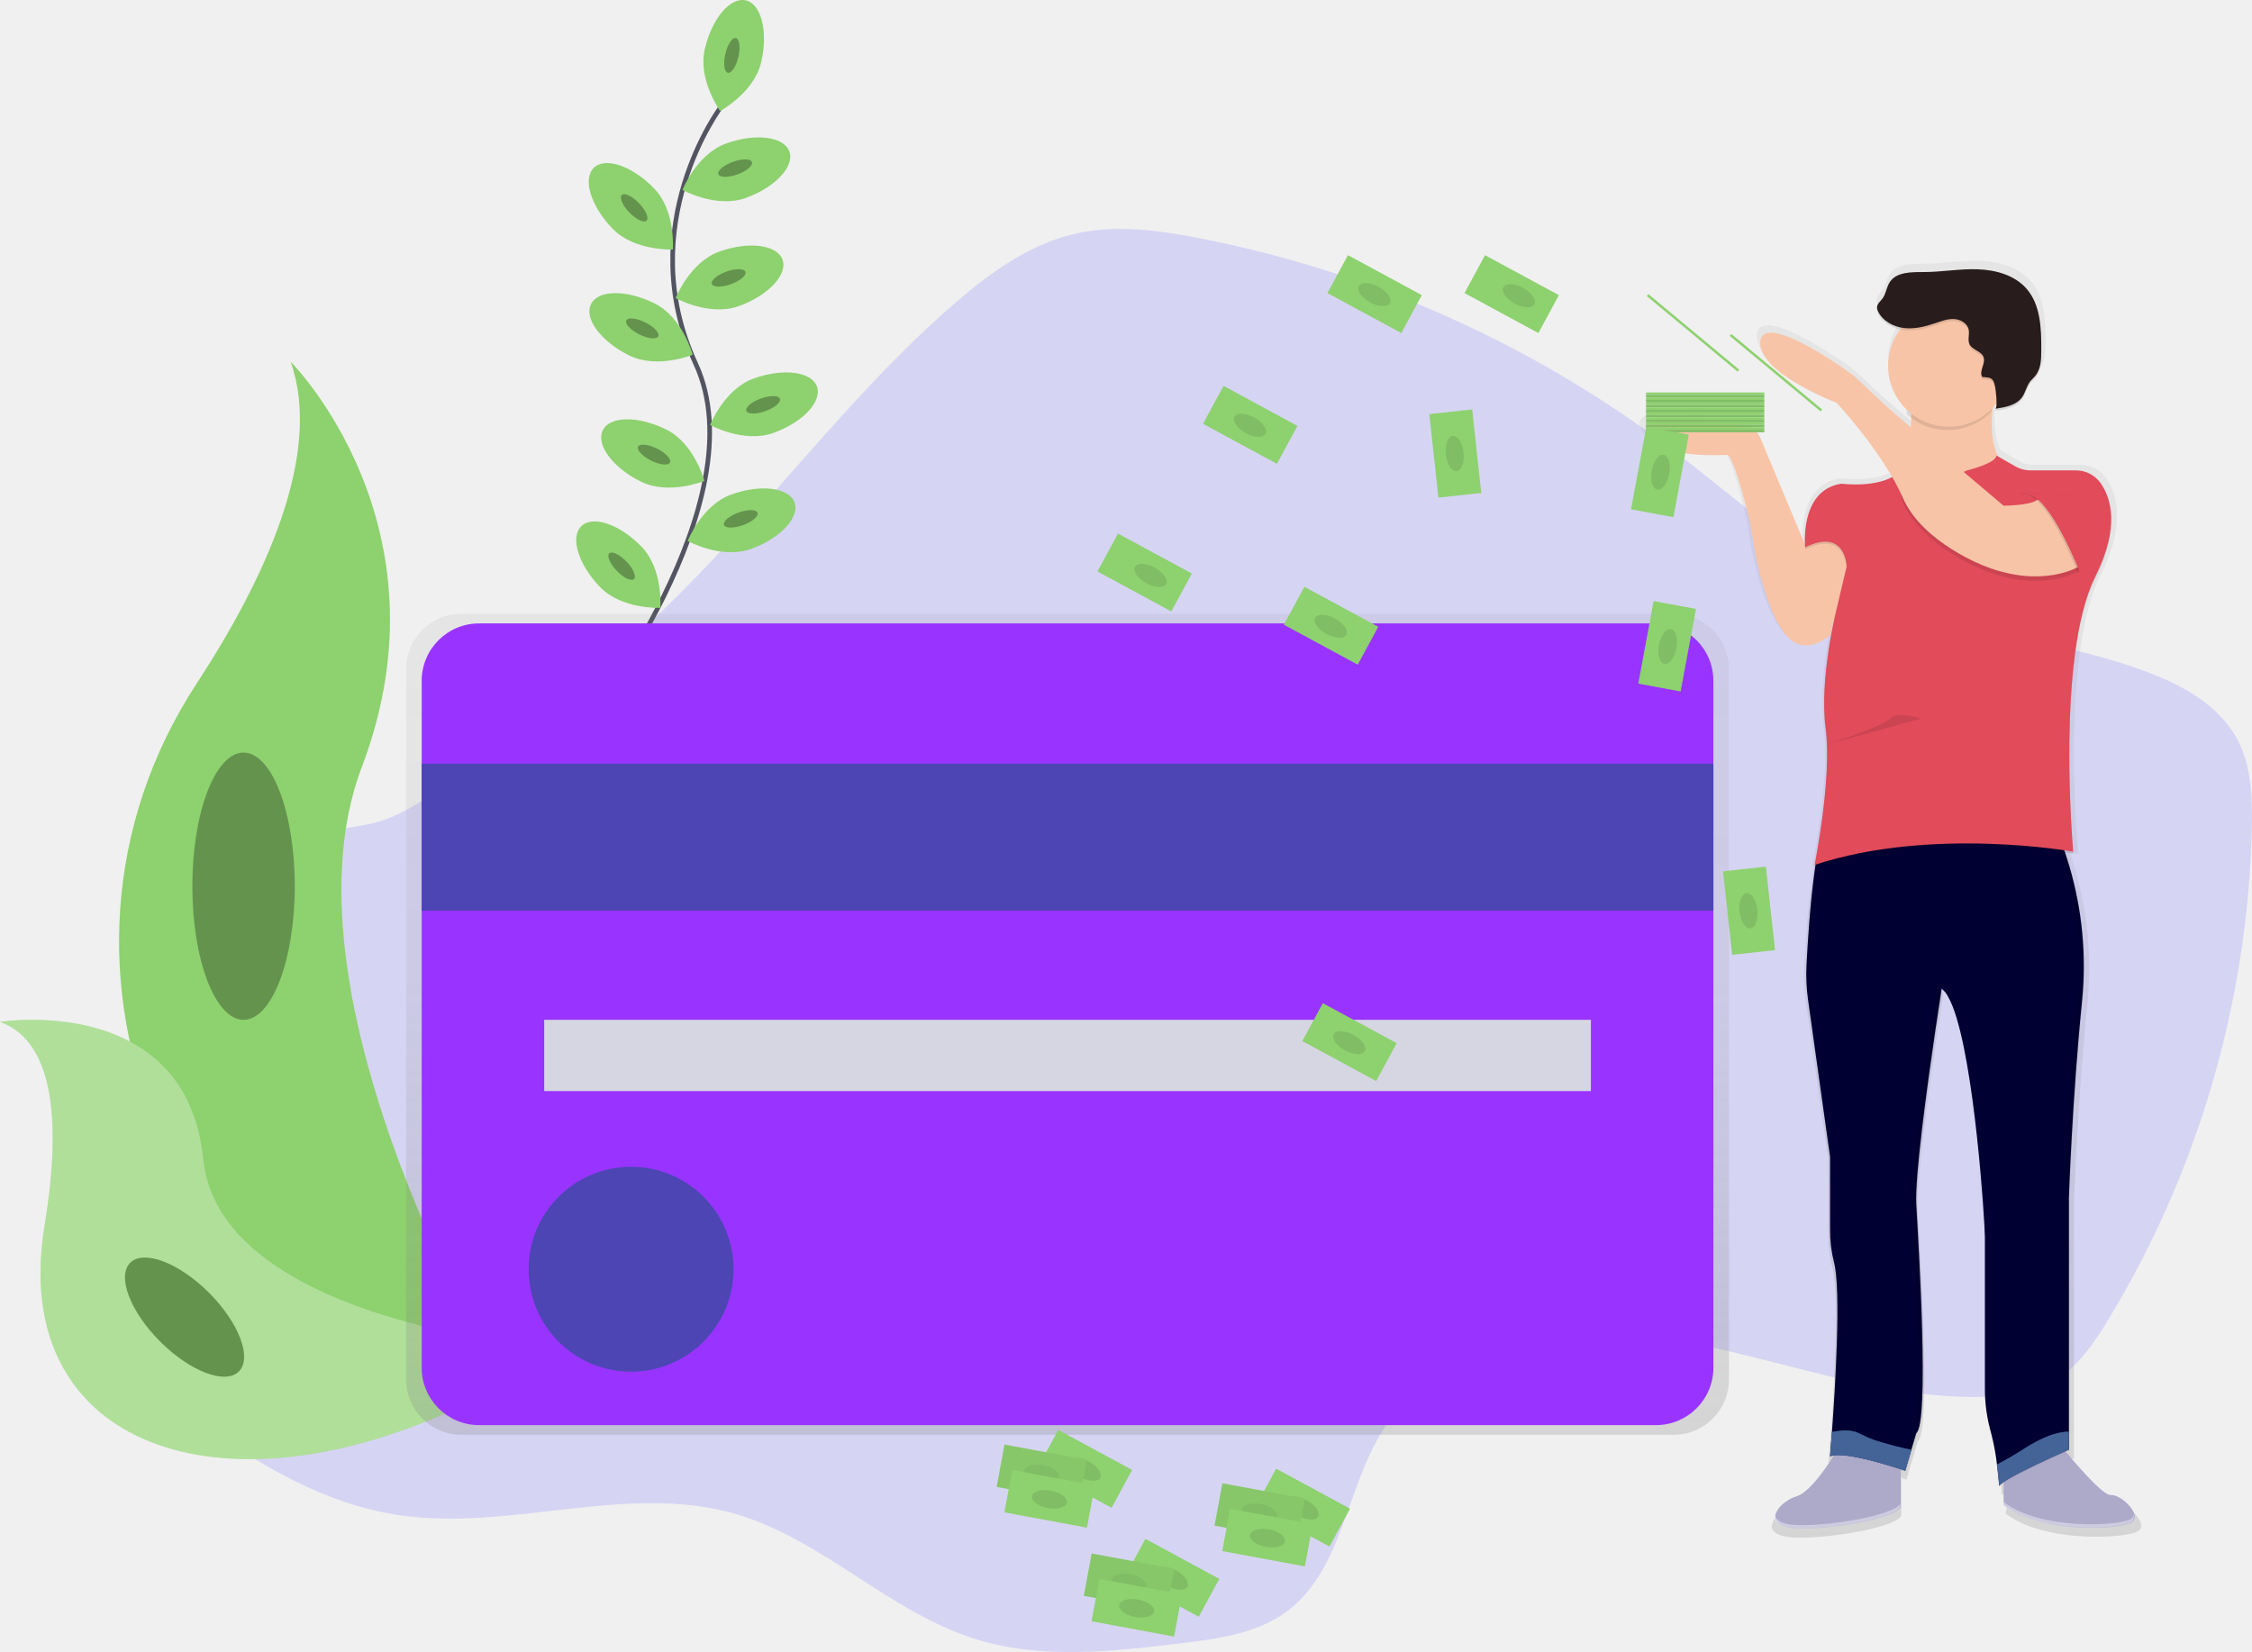
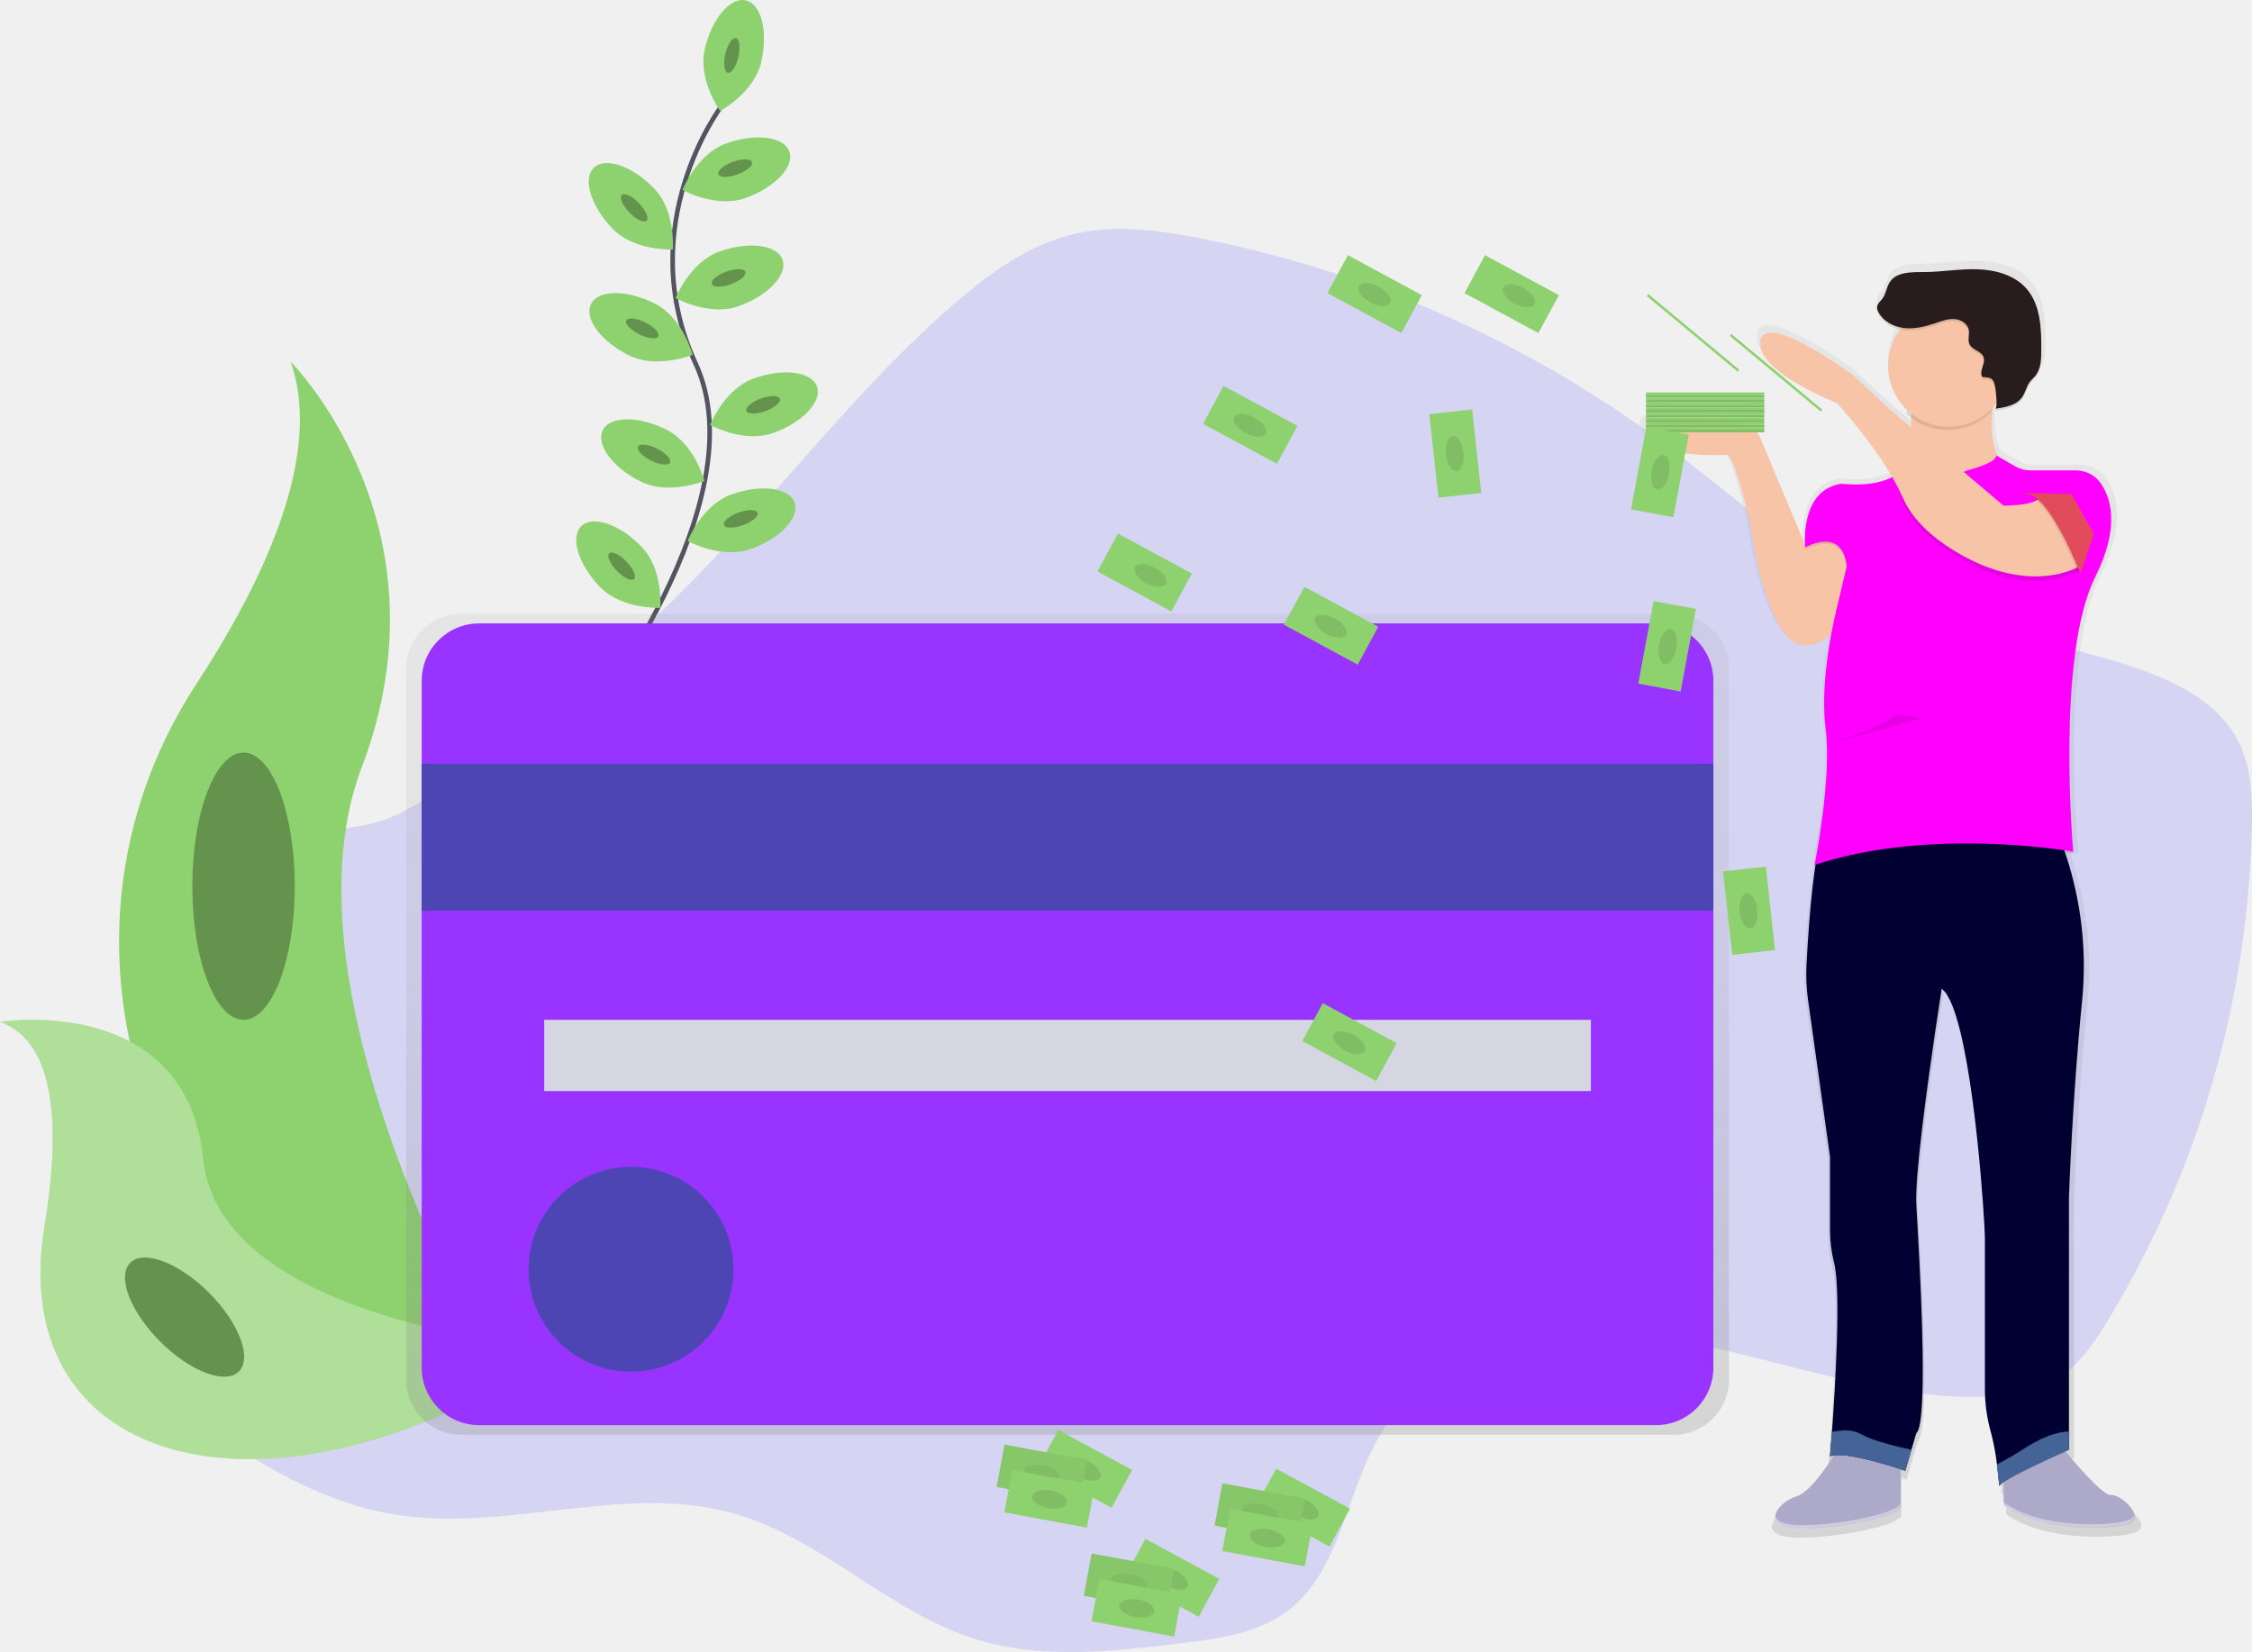
<svg xmlns="http://www.w3.org/2000/svg" xmlns:xlink="http://www.w3.org/1999/xlink" id="158d9566-b2be-4f0f-bcdd-c9ed3d10c246" data-name="Layer 1" width="974" height="714.52" viewBox="0 0 974 714.52">
  <defs>
    <linearGradient id="0716a939-3e70-42e2-b2a4-62d4623bb7b7" x1="574.72" y1="713.31" x2="574.72" y2="358.2" gradientUnits="userSpaceOnUse">
      <stop offset="0" stop-color="gray" stop-opacity="0.25" />
      <stop offset="0.54" stop-color="gray" stop-opacity="0.12" />
      <stop offset="1" stop-color="gray" stop-opacity="0.1" />
    </linearGradient>
    <linearGradient id="246fdb29-47ea-4475-84d7-0cdffd1436cc" x1="2975.38" y1="757.78" x2="2975.38" y2="205.6" gradientTransform="matrix(-1, 0, 0, 1, 3906, 0)" xlink:href="#0716a939-3e70-42e2-b2a4-62d4623bb7b7" />
  </defs>
  <path d="M241.9,454.74c-12.81,3.87-24.8,13.24-28,26.24-3.66,14.94,4.78,30,6,45.34,3.94,50.26-67.56,85.72-57.36,135.09,4.05,19.63,20.42,34.07,36.55,46,25.84,19.05,54.51,35.88,86.26,40.63,48.19,7.22,98.54-14,145.38-.59,37.78,10.82,66.69,42.53,104.21,54.23,28.56,8.91,59.33,5.4,89,1.79,16-1.94,32.76-4.18,45.67-13.78,24-17.87,25.51-53.16,41.58-78.45,24.82-39,79.24-46.66,124.87-39.08S926,698.4,972.23,696.88c9.88-.33,20-1.67,28.62-6.52,10.48-5.89,17.56-16.27,23.82-26.54a429.45,429.45,0,0,0,62.27-213.39c.27-12.95-.19-26.46-6.28-37.89-7.7-14.46-23.09-23.11-38.41-28.93-36.79-14-77.43-16.29-113.48-32.08C894,336.3,865.84,309.59,835.56,286.7a496.49,496.49,0,0,0-204.49-91.07c-17.39-3.36-35.44-5.76-52.72-1.88-19.91,4.47-37.07,16.88-52.5,30.24-41.05,35.54-73.95,79.39-111.78,118.34a636.39,636.39,0,0,1-84.92,73.23c-14,10.09-28.88,22.07-44.48,29.53C270.39,451.91,257,450.19,241.9,454.74Z" transform="translate(-113 -92.74)" fill="#6c63ff" opacity="0.2" />
  <path d="M424.88,138.88s-38.65,51.33-11,111.16S365.69,406,365.69,406" transform="translate(-113 -92.74)" fill="none" stroke="#535461" stroke-miterlimit="10" stroke-width="2" />
  <path d="M442.21,119.67c-3.07,13.21-17.76,21.08-17.76,21.08s-9.7-13.55-6.63-26.76,11-22.65,17.76-21.08S445.28,106.46,442.21,119.67Z" transform="translate(-113 -92.74)" fill="#8ed16f" />
  <ellipse cx="429.54" cy="116.72" rx="7.71" ry="2.89" transform="translate(105.49 415.88) rotate(-76.9)" fill="#8ed16f" />
  <ellipse cx="429.54" cy="116.72" rx="7.71" ry="2.89" transform="translate(105.49 415.88) rotate(-76.9)" opacity="0.3" />
  <path d="M435.53,178.36c-12.76,4.6-27.35-3.46-27.35-3.46s6.1-15.51,18.87-20.1,25-3,27.35,3.46S448.29,173.76,435.53,178.36Z" transform="translate(-113 -92.74)" fill="#8ed16f" />
  <ellipse cx="431.13" cy="166.12" rx="7.71" ry="2.89" transform="matrix(0.94, -0.34, 0.34, 0.94, -143.78, 63.15)" fill="#8ed16f" />
  <ellipse cx="431.13" cy="166.12" rx="7.71" ry="2.89" transform="matrix(0.94, -0.34, 0.34, 0.94, -143.78, 63.15)" opacity="0.3" />
  <path d="M432.56,225.13c-12.76,4.6-27.35-3.46-27.35-3.46s6.1-15.51,18.87-20.1,25-3,27.35,3.46S445.32,220.54,432.56,225.13Z" transform="translate(-113 -92.74)" fill="#8ed16f" />
  <ellipse cx="428.15" cy="212.9" rx="7.71" ry="2.89" transform="translate(-159.81 64.91) rotate(-19.8)" fill="#8ed16f" />
  <ellipse cx="428.15" cy="212.9" rx="7.71" ry="2.89" transform="translate(-159.81 64.91) rotate(-19.8)" opacity="0.3" />
  <path d="M447.47,280c-12.76,4.6-27.35-3.46-27.35-3.46s6.1-15.51,18.87-20.1,25-3,27.35,3.46S460.23,275.43,447.47,280Z" transform="translate(-113 -92.74)" fill="#8ed16f" />
  <ellipse cx="443.06" cy="267.79" rx="7.71" ry="2.89" transform="translate(-177.52 73.21) rotate(-19.8)" fill="#8ed16f" />
  <ellipse cx="443.06" cy="267.79" rx="7.71" ry="2.89" transform="translate(-177.52 73.21) rotate(-19.8)" opacity="0.3" />
  <path d="M437.77,330.18c-12.76,4.6-27.35-3.46-27.35-3.46s6.1-15.51,18.87-20.1,25-3,27.35,3.46S450.54,325.59,437.77,330.18Z" transform="translate(-113 -92.74)" fill="#8ed16f" />
  <ellipse cx="433.37" cy="317.95" rx="7.71" ry="2.89" transform="matrix(0.94, -0.34, 0.34, 0.94, -195.09, 72.89)" fill="#8ed16f" />
  <ellipse cx="433.37" cy="317.95" rx="7.71" ry="2.89" transform="matrix(0.94, -0.34, 0.34, 0.94, -195.09, 72.89)" opacity="0.3" />
  <path d="M377.92,191.65c9.42,9.76,26.07,9,26.07,9s1.37-16.61-8.05-26.37-21.09-13.78-26.07-9S368.5,181.89,377.92,191.65Z" transform="translate(-113 -92.74)" fill="#8ed16f" />
  <ellipse cx="387.28" cy="182.62" rx="2.89" ry="7.71" transform="translate(-131.18 227.49) rotate(-43.99)" fill="#8ed16f" />
  <ellipse cx="387.28" cy="182.62" rx="2.89" ry="7.71" transform="translate(-131.18 227.49) rotate(-43.99)" opacity="0.3" />
  <path d="M372.51,346.64c9.42,9.76,26.07,9,26.07,9s1.37-16.61-8.05-26.37-21.09-13.78-26.07-9S363.09,336.88,372.51,346.64Z" transform="translate(-113 -92.74)" fill="#8ed16f" />
  <ellipse cx="381.86" cy="337.61" rx="2.89" ry="7.71" transform="translate(-240.35 267.22) rotate(-43.99)" fill="#8ed16f" />
  <ellipse cx="381.86" cy="337.61" rx="2.89" ry="7.71" transform="translate(-240.35 267.22) rotate(-43.99)" opacity="0.3" />
  <path d="M385,246.43c12.14,6.06,27.57-.24,27.57-.24s-4.25-16.11-16.38-22.17-24.48-6-27.57.24S372.86,240.37,385,246.43Z" transform="translate(-113 -92.74)" fill="#8ed16f" />
  <ellipse cx="390.8" cy="234.8" rx="2.89" ry="7.71" transform="translate(-106.8 386.88) rotate(-63.48)" fill="#8ed16f" />
  <ellipse cx="390.8" cy="234.8" rx="2.89" ry="7.71" transform="translate(-106.8 386.88) rotate(-63.48)" opacity="0.3" />
  <path d="M390.09,301c12.14,6.06,27.57-.24,27.57-.24s-4.25-16.11-16.38-22.17-24.48-6-27.57.24S378,295,390.09,301Z" transform="translate(-113 -92.74)" fill="#8ed16f" />
  <ellipse cx="395.9" cy="289.38" rx="2.89" ry="7.71" transform="translate(-152.82 421.65) rotate(-63.48)" fill="#8ed16f" />
  <ellipse cx="395.9" cy="289.38" rx="2.89" ry="7.71" transform="translate(-152.82 421.65) rotate(-63.48)" opacity="0.3" />
  <path d="M238.73,249.21s70.59,70.59,30.74,175.34,68.31,278.94,68.31,278.94-1.16-.17-3.31-.55c-145-25.59-217-191.41-136.4-314.59C228,342.55,252.65,288.83,238.73,249.21Z" transform="translate(-113 -92.74)" fill="#8ed16f" />
  <path d="M113,534.72s80.55-12.83,87.89,59.36,154.89,82.2,154.89,82.2-1,.66-2.77,1.84c-121.83,80-238.29,50.94-220.74-55.25C138.81,583.38,138.27,543.73,113,534.72Z" transform="translate(-113 -92.74)" fill="#8ed16f" />
  <g opacity="0.3">
    <path d="M113,534.72s80.55-12.83,87.89,59.36,154.89,82.2,154.89,82.2-1,.66-2.77,1.84c-121.83,80-238.29,50.94-220.74-55.25C138.81,583.38,138.27,543.73,113,534.72Z" transform="translate(-113 -92.74)" fill="#fff" />
  </g>
  <ellipse cx="105.34" cy="383.3" rx="22.15" ry="57.79" fill="#8ed16f" />
  <ellipse cx="105.34" cy="383.3" rx="22.15" ry="57.79" opacity="0.3" />
  <ellipse cx="192.81" cy="662.42" rx="14.93" ry="33.23" transform="translate(-524.92 237.62) rotate(-45)" fill="#8ed16f" />
  <ellipse cx="192.81" cy="662.42" rx="14.93" ry="33.23" transform="translate(-524.92 237.62) rotate(-45)" opacity="0.3" />
  <path d="M836.89,358.2H312.55a23.89,23.89,0,0,0-23.89,23.89V689.42a23.89,23.89,0,0,0,23.89,23.89H836.89a23.89,23.89,0,0,0,23.89-23.89V382.09A23.89,23.89,0,0,0,836.89,358.2Z" transform="translate(-113 -92.74)" fill="url(#0716a939-3e70-42e2-b2a4-62d4623bb7b7)" />
  <rect x="182.39" y="269.64" width="558.65" height="346.75" rx="24.81" ry="24.81" fill="#93f" />
  <rect x="182.39" y="330.32" width="558.65" height="63.57" fill="#6c63ff" />
  <rect x="182.39" y="330.32" width="558.65" height="63.57" opacity="0.3" />
  <rect x="235.37" y="441.09" width="452.7" height="30.82" fill="#d6d6e3" />
  <circle cx="272.93" cy="548.97" r="44.31" fill="#6c63ff" />
  <circle cx="272.93" cy="548.97" r="44.31" opacity="0.3" />
  <path d="M822.28,276.88a9.7,9.7,0,0,0,4.27,5.4c9.19,6.07,29.17,4.78,31.57,4.78.51,0,1.18.91,1.92,2.44,3.53,7.28,9,28.62,9.37,33.42.49,5.81,5.89,33,14.73,43.13.27.31.54.6.8.87,8.67,8.71,18.84-.87,18.84-.87l1.46-5.07c-.41,2-.87,4.33-1.33,6.94-.23,1.31-.46,2.7-.68,4.13a158.29,158.29,0,0,0-2.07,24.37,88.41,88.41,0,0,0,.38,8.88c.08.82.17,1.63.28,2.42a84.78,84.78,0,0,1,.66,10.84c-.08,21.52-5.57,48.29-5.57,48.29l.21-.07c-.13.67-.21,1-.21,1l.32-.1q-.23,1.49-.44,3.05c-1.86,13.5-2.93,30.3-3.44,40a80.1,80.1,0,0,0,.68,15.32l9.76,68.71v32a56.5,56.5,0,0,0,1.76,14.38c3.18,12.09.56,54.29-.91,74.31-.41,5.46-.73,9.28-.82,10.38l0,.33.28-.11c0,.23,0,.35,0,.35a5.65,5.65,0,0,1,1.3-.38c-3.87,6-10.88,15.92-16.27,17.59A17.07,17.07,0,0,0,881,749l-.14.19-.2.28a6,6,0,0,0-1.17,3.06,3.38,3.38,0,0,1-.18-.59c-.41,2.23.93,4.27,5.14,5.26a34.6,34.6,0,0,0,7.45.6c14.6,0,40.51-4.49,43.37-9.32V731.82l.47.15,0,.15,1.79.59,4.91-16.48c5.89-4.36,1-82.39,0-100.32-.9-16.34,9.21-81.34,11-92.79l-.24-.29.27-1.67a7.11,7.11,0,0,1,1,.88A13.07,13.07,0,0,1,956,524.3a30.22,30.22,0,0,1,2.17,4.48c9.88,24.64,14.33,95.1,14.33,101.42v66.26a69,69,0,0,0,2.7,19.33,82.91,82.91,0,0,1,2.1,10.06c.21,1.33.39,2.65.56,3.91s.34,2.7.47,3.88c0,.31.07.61.1.89s0,.27,0,.41c.27,2.61.41,4.32.41,4.32a1,1,0,0,1,.2-.39l.05.63a1.35,1.35,0,0,1,.39-.62,9.47,9.47,0,0,1,1.32-1.08v8.42l-.24-.18v1.45c10.18,7.68,26.75,10,39.47,9.91,8.25,0,14.93-1,17.25-2.16,3.32-1.63,1.5-5.43-1.52-8.34-2.34-2.26-5.39-4-7.32-3.78-3.22.35-14.23-12.12-20-18.95l.65-.29.92-.4V613s1.48-43.62,5.89-86.76a153.48,153.48,0,0,0-7.55-64.36l-.14-.41,1.34.21c1.42.22,2.18.35,2.18.35s0-.34-.09-1h.09s-1.72-18.71-1.74-42.21c0-26.64,2.25-59.12,11.56-77.5,5.36-10.58,7.15-19,7-25.64a26.82,26.82,0,0,0-4.79-16.4,13,13,0,0,0-5.51-4.36l-.19-.11h-.1a13.7,13.7,0,0,0-5.06-1H992.79a13.43,13.43,0,0,1-6.64-1.75l-7.87-4.46c-2.62-5.73-3-12.83-2.44-19.49,0-.53.1-1.06.15-1.58l.57-.6c.44-.47.85-1,1.25-1.45a11.15,11.15,0,0,1-.09,1.18c-.1.63-.27,1-.54,1.08,4.3-.56,9.1-1.41,11.74-4.73.11-.13.21-.27.31-.41a21.43,21.43,0,0,0,1.93-4,11.62,11.62,0,0,1,1.47-2.68c.66-.86,1.52-1.56,2.23-2.38l.12-.14c2.53-3,2.67-7.3,2.7-11.22.05-9.52-.23-20-6.6-27.14-5.29-5.94-13.73-8.19-21.74-8.45s-16,1.18-24,1.22c-5.44,0-12-.09-15,4.41-1.47,2.21-1.65,5.1-3.25,7.22-.92,1.22-2.33,2.27-2.41,3.79a3.89,3.89,0,0,0,.52,2l0,.07c1.94,3.82,6.06,6.2,10.36,6.95a25.81,25.81,0,0,0-2,2.76,26.28,26.28,0,0,0-4,14c0,.58,0,1.15.06,1.72A26.43,26.43,0,0,0,938,267.34c-.08.56-.16,1.12-.25,1.67l.18.16q.85.77,1.77,1.46l.22.17c0,.35,0,.7,0,1,0,.58,0,1.17-.06,1.74s0,.92-.06,1.38l-.13-.11-9.77-8.16-15.71-14.54s-39.28-28.59-41.25-15a9.79,9.79,0,0,0,1.87,6.78c7.21,11,32,20.36,32,20.36s14.78,15.63,24.67,32.48c-.35.19-.7.37-1.07.54-8.8,4.09-21.64,2.36-21.64,2.36-14.83,2.31-16.17,18.56-16.09,25.13,0,.31,0,.61,0,.88s0,.33,0,.48L873,279.91l-.06-.14a9.73,9.73,0,0,0-7.36-5.78C852.42,271.78,819.53,267.17,822.28,276.88Zm82.39,449a8.57,8.57,0,0,1,.87-.16l-.09.14Z" transform="translate(-113 -92.74)" fill="url(#246fdb29-47ea-4475-84d7-0cdffd1436cc)" />
  <path d="M1003,716.43s18.64,23.43,22.95,22.95,14.34,9.08,8.61,12-38.72,4.78-55-7.65V725Z" transform="translate(-113 -92.74)" fill="#aca9c9" />
  <path d="M908.81,717.86s-11,19.6-18.64,22-14.34,11-4.3,13.39,45.9-2.87,49.24-8.61V719.29Z" transform="translate(-113 -92.74)" fill="#aca9c9" />
  <path d="M895,525.31l9.5,67.78V624.6a56.48,56.48,0,0,0,1.72,14.18c3.1,11.93.55,53.55-.89,73.3-.47,6.44-.83,10.56-.83,10.56,6.21-2.87,32.51,6.21,32.51,6.21l2.66-9.05,2.12-7.2c5.74-4.3,1-81.27,0-99-.65-12.11,4.75-51.37,8.21-74.9,1-6.65,1.81-12,2.3-15.22.31-2,.48-3.11.48-3.11a10.47,10.47,0,0,1,2.58,3.11,29.93,29.93,0,0,1,2.11,4.42c9.62,24.31,14,93.81,14,100v65.36a68.92,68.92,0,0,0,2.63,19.07,100,100,0,0,1,2.59,13.77c.68,5.19,1,9.37,1,9.37.48-2.87,30.12-15.78,30.12-15.78v-109s1.43-43,5.74-85.58a152.68,152.68,0,0,0-5.5-57.58c-1.19-4.07-2.38-7.52-3.41-10.25-1.75-4.65-3-7.22-3-7.22H904c-1.64.31-3,3.61-4.23,8.62-.8,3.36-1.5,7.48-2.11,12-1.81,13.31-2.85,29.88-3.35,39.46A79.86,79.86,0,0,0,895,525.31Z" transform="translate(-113 -92.74)" fill="#003" />
  <g opacity="0.1">
    <path d="M1006.09,720V611s1.43-43,5.74-85.58-12-75.06-12-75.06h1.91s16.25,32.51,12,75.06S1008,611,1008,611V720s-29.64,12.91-30.12,15.78c0,0,0-.64-.15-1.74C984.19,729.55,1006.09,720,1006.09,720Z" transform="translate(-113 -92.74)" />
    <path d="M907.37,722.34a7.42,7.42,0,0,0-2.63.54l0-.48A17.06,17.06,0,0,1,907.37,722.34Z" transform="translate(-113 -92.74)" />
    <path d="M940.12,712.84c5.74-4.3,1-81.27,0-99s11-93.22,11-93.22a8.34,8.34,0,0,1,1.65,1.7c-1.76,11.28-11.6,75.41-10.73,91.52,1,17.69,5.74,94.66,0,99l-4.78,16.25-1.74-.58Z" transform="translate(-113 -92.74)" />
  </g>
  <path d="M914.54,332.05l-10,35.38s-10.52,10-19.12,0S871.52,330.62,871,324.88s-8.13-35.38-11-35.38-31.55,1.91-34.9-10c-2.68-9.58,29.34-5,42.16-2.85a9.5,9.5,0,0,1,7.17,5.7l19.66,46.95S904.5,317.23,914.54,332.05Z" transform="translate(-113 -92.74)" fill="#f7c4a7" />
  <path d="M979.08,249.82s-12.43,34.9,3.35,47.33S926,312.93,926,312.93l9.8-9.32s6.93-27.49,2.15-50.44Z" transform="translate(-113 -92.74)" fill="#f7c4a7" />
  <path d="M963.78,297.15s12.67-3.11,12.67-6.45l11.23,6.45h28.21s20.56,11.47,3.35,45.9-9.56,119-9.56,119-61.19-11-111.87,5.74c0,0,7.65-37.77,4.78-59.28s4.78-51.63,4.78-51.63l4.3-18.17s-.24-17-17.93-8.37c0,0-2.63-24.62,15.54-27.49,0,0,21,2.87,27.25-7.65C936.53,295.24,950.4,303.37,963.78,297.15Z" transform="translate(-113 -92.74)" opacity="0.1" />
-   <path d="M963.78,296.2s12.67-3.11,12.67-6.45l8.23,4.73a13,13,0,0,0,6.46,1.72h19.73a13,13,0,0,1,10.57,5.38c4.53,6.37,8.59,18.93-2.2,40.52-17.21,34.42-9.56,119-9.56,119s-61.19-11-111.87,5.74c0,0,7.65-37.77,4.78-59.28S907.37,356,907.37,356l4.3-18.17s-.24-17-17.93-8.37c0,0-2.56-23.94,14.79-27.36A4.9,4.9,0,0,1,910,302c3.71.39,21,1.64,26.54-7.73C936.53,294.28,950.4,302.41,963.78,296.2Z" transform="translate(-113 -92.74)" fill="#e14b5a" />
+   <path d="M963.78,296.2s12.67-3.11,12.67-6.45l8.23,4.73a13,13,0,0,0,6.46,1.72h19.73a13,13,0,0,1,10.57,5.38c4.53,6.37,8.59,18.93-2.2,40.52-17.21,34.42-9.56,119-9.56,119s-61.19-11-111.87,5.74c0,0,7.65-37.77,4.78-59.28S907.37,356,907.37,356l4.3-18.17s-.24-17-17.93-8.37c0,0-2.56-23.94,14.79-27.36A4.9,4.9,0,0,1,910,302c3.71.39,21,1.64,26.54-7.73C936.53,294.28,950.4,302.41,963.78,296.2Z" transform="translate(-113 -92.74)" fill="#f0f" />
  <path d="M1012.07,339.7s-15.3,9.56-40.16,0c0,0-27.25-10-35.86-29.64s43.5,3.35,43.5,3.35,11,0,14.34-2.39S1020.67,329.18,1012.07,339.7Z" transform="translate(-113 -92.74)" opacity="0.1" />
  <path d="M1012.07,337.79s-15.3,9.56-40.16,0c0,0-27.25-10-35.86-29.64S907.37,267,907.37,267s-34.9-13.39-33-26.77,40.16,14.82,40.16,14.82l15.3,14.34,49.72,42.07s11,0,14.34-2.39S1020.67,327.27,1012.07,337.79Z" transform="translate(-113 -92.74)" fill="#f7c4a7" />
  <path d="M937.49,254.6l41.11-3.35a94.37,94.37,0,0,0-4.29,19.47,26.27,26.27,0,0,1-36.8,1A46.73,46.73,0,0,0,937.49,254.6Z" transform="translate(-113 -92.74)" opacity="0.1" />
  <circle cx="842.9" cy="158.28" r="26.29" fill="#f7c4a7" />
  <path d="M970.33,256.73c-1.54-2.54,1.59-5.85.56-8.63-.95-2.56-4.73-3-6-5.39-1-1.93,0-4.3-.4-6.43-.57-2.75-3.53-4.46-6.34-4.6s-5.52.91-8.19,1.81c-4.35,1.47-8.93,2.6-13.49,2.08s-9.11-3-11.14-7.07a4,4,0,0,1-.51-1.94c.08-1.5,1.46-2.53,2.35-3.73,1.56-2.09,1.74-4.94,3.16-7.12,2.9-4.44,9.27-4.33,14.57-4.35,7.8,0,15.56-1.46,23.36-1.2s16,2.47,21.17,8.33c6.2,7.05,6.48,17.37,6.43,26.77,0,3.87-.16,8.08-2.63,11.07-.72.87-1.6,1.59-2.29,2.48-1.5,2-1.9,4.56-3.31,6.59-2.5,3.61-7.38,4.49-11.73,5.07,1.28-.17.22-8.74,0-9.53C975.06,257,974.15,257.08,970.33,256.73Z" transform="translate(-113 -92.74)" opacity="0.1" />
  <path d="M970.33,255.78c-1.54-2.54,1.59-5.85.56-8.63-.95-2.56-4.73-3-6-5.39-1-1.93,0-4.3-.4-6.43-.57-2.75-3.53-4.46-6.34-4.6s-5.52.91-8.19,1.81c-4.35,1.47-8.93,2.6-13.49,2.08s-9.11-3-11.14-7.07a4,4,0,0,1-.51-1.94c.08-1.5,1.46-2.53,2.35-3.73,1.56-2.09,1.74-4.94,3.16-7.12,2.9-4.44,9.27-4.33,14.57-4.35,7.8,0,15.56-1.46,23.36-1.2s16,2.47,21.17,8.33c6.2,7.05,6.48,17.37,6.43,26.77,0,3.87-.16,8.08-2.63,11.07-.72.87-1.6,1.59-2.29,2.48-1.5,2-1.9,4.56-3.31,6.59-2.5,3.61-7.38,4.49-11.73,5.07,1.28-.17.22-8.74,0-9.53C975.06,256,974.15,256.12,970.33,255.78Z" transform="translate(-113 -92.74)" fill="#281c1c" />
  <path d="M1011.83,340.9s-12.91-33.47-22.95-34.42,19.12,0,19.12,0l9.56,17.21Z" transform="translate(-113 -92.74)" opacity="0.1" />
  <path d="M1012.79,340.9s-12.91-33.47-22.95-34.42,19.12,0,19.12,0l9.56,17.21Z" transform="translate(-113 -92.74)" fill="#e14b5a" />
  <path d="M976.65,726.18c.68,5.19,1,9.37,1,9.37.48-2.87,30.12-15.78,30.12-15.78V712a13.18,13.18,0,0,0-2.26.11c-5.75.77-11.08,3.56-16,6.54A145.93,145.93,0,0,1,976.65,726.18Z" transform="translate(-113 -92.74)" fill="#618fd8" />
  <path d="M976.65,726.18c.68,5.19,1,9.37,1,9.37.48-2.87,30.12-15.78,30.12-15.78V712a13.18,13.18,0,0,0-2.26.11c-5.75.77-11.08,3.56-16,6.54A145.93,145.93,0,0,1,976.65,726.18Z" transform="translate(-113 -92.74)" opacity="0.3" />
  <path d="M904.5,722.64c6.21-2.87,32.51,6.21,32.51,6.21l2.66-9.05c-4.59-.93-9.15-2.09-13.63-3.47a45.34,45.34,0,0,1-6.12-2.26,41,41,0,0,0-4.08-1.9c-3.43-1.18-7-.68-10.52-.09C904.86,718.52,904.5,722.64,904.5,722.64Z" transform="translate(-113 -92.74)" fill="#618fd8" />
  <path d="M904.5,722.64c6.21-2.87,32.51,6.21,32.51,6.21l2.66-9.05c-4.59-.93-9.15-2.09-13.63-3.47a45.34,45.34,0,0,1-6.12-2.26,41,41,0,0,0-4.08-1.9c-3.43-1.18-7-.68-10.52-.09C904.86,718.52,904.5,722.64,904.5,722.64Z" transform="translate(-113 -92.74)" opacity="0.3" />
  <path d="M1034.3,749.89a2.86,2.86,0,0,0,1.64-1.9,2.81,2.81,0,0,1-1.64,3.33c-5.74,2.87-38.72,4.78-55-7.65v-1.43C995.58,754.67,1028.56,752.76,1034.3,749.89Z" transform="translate(-113 -92.74)" fill="#fff" opacity="0.4" />
  <path d="M885.62,751.8c10,2.39,45.9-2.87,49.24-8.61v1.43c-3.35,5.74-39.2,11-49.24,8.61-4.1-1-5.41-3-5-5.19C880.94,749.66,882.44,751,885.62,751.8Z" transform="translate(-113 -92.74)" fill="#fff" opacity="0.4" />
  <path d="M943.94,403.53s-10.52-3.35-13.39,0-27.4,11.2-27.4,11.2" transform="translate(-113 -92.74)" opacity="0.1" />
  <rect x="824.9" y="271.1" width="51.15" height="1.08" transform="translate(1587.96 450.53) rotate(-180)" fill="#8ed16f" />
  <rect x="824.9" y="272.17" width="51.15" height="1.08" transform="translate(1587.96 452.68) rotate(-180)" fill="#8ed16f" />
  <rect x="824.9" y="272.17" width="51.15" height="1.08" transform="translate(1587.96 452.68) rotate(-180)" opacity="0.1" />
  <rect x="824.9" y="273.25" width="51.15" height="1.08" transform="translate(1587.96 454.84) rotate(-180)" fill="#8ed16f" />
  <rect x="824.9" y="274.33" width="51.15" height="1.08" transform="translate(1587.96 456.99) rotate(-180)" fill="#8ed16f" />
  <rect x="824.9" y="274.33" width="51.15" height="1.08" transform="translate(1587.96 456.99) rotate(-180)" opacity="0.1" />
  <rect x="824.9" y="275.4" width="51.15" height="1.08" transform="translate(1587.96 459.14) rotate(-180)" fill="#8ed16f" />
  <rect x="824.9" y="276.48" width="51.15" height="1.08" transform="translate(1587.96 461.29) rotate(-180)" fill="#8ed16f" />
  <rect x="824.9" y="276.48" width="51.15" height="1.08" transform="translate(1587.96 461.29) rotate(-180)" opacity="0.1" />
  <rect x="824.9" y="277.55" width="51.15" height="1.08" transform="translate(1587.96 463.44) rotate(-180)" fill="#8ed16f" />
  <rect x="824.9" y="278.63" width="51.15" height="1.08" transform="translate(1587.96 465.59) rotate(-180)" fill="#8ed16f" />
  <rect x="824.9" y="278.63" width="51.15" height="1.08" transform="translate(1587.96 465.59) rotate(-180)" opacity="0.1" />
  <rect x="824.9" y="262.49" width="51.15" height="1.08" transform="translate(1587.96 433.32) rotate(-180)" fill="#8ed16f" />
  <rect x="855.5" y="253.41" width="51.15" height="1.08" transform="translate(1283.12 919.84) rotate(-140.25)" fill="#8ed16f" />
  <rect x="819.64" y="236.2" width="51.15" height="1.08" transform="translate(1230.7 866.47) rotate(-140.25)" fill="#8ed16f" />
  <rect x="824.9" y="263.57" width="51.15" height="1.08" transform="translate(1587.96 435.47) rotate(-180)" fill="#8ed16f" />
  <rect x="824.9" y="263.57" width="51.15" height="1.08" transform="translate(1587.96 435.47) rotate(-180)" opacity="0.1" />
  <rect x="824.9" y="264.64" width="51.15" height="1.08" transform="translate(1587.96 437.63) rotate(-180)" fill="#8ed16f" />
  <rect x="824.9" y="265.72" width="51.15" height="1.08" transform="translate(1587.96 439.78) rotate(-180)" fill="#8ed16f" />
  <rect x="824.9" y="265.72" width="51.15" height="1.08" transform="translate(1587.96 439.78) rotate(-180)" opacity="0.1" />
  <rect x="824.9" y="266.8" width="51.15" height="1.08" transform="translate(1587.96 441.93) rotate(-180)" fill="#8ed16f" />
  <rect x="824.9" y="267.87" width="51.15" height="1.08" transform="translate(1587.96 444.08) rotate(-180)" fill="#8ed16f" />
  <rect x="824.9" y="267.87" width="51.15" height="1.08" transform="translate(1587.96 444.08) rotate(-180)" opacity="0.1" />
  <rect x="824.9" y="268.95" width="51.15" height="1.08" transform="translate(1587.96 446.23) rotate(-180)" fill="#8ed16f" />
  <rect x="824.9" y="270.02" width="51.15" height="1.08" transform="translate(1587.96 448.38) rotate(-180)" fill="#8ed16f" />
  <rect x="824.9" y="270.02" width="51.15" height="1.08" transform="translate(1587.96 448.38) rotate(-180)" opacity="0.1" />
  <rect x="821.56" y="278.75" width="18.64" height="36.33" transform="translate(1480.61 647.76) rotate(-169.48)" fill="#8ed16f" />
  <ellipse cx="831.11" cy="296.96" rx="7.65" ry="3.82" transform="translate(274.45 967.17) rotate(-79.48)" fill="#8ed16f" />
  <ellipse cx="831.11" cy="296.96" rx="7.65" ry="3.82" transform="translate(274.45 967.17) rotate(-79.48)" opacity="0.1" />
  <rect x="824.7" y="354.13" width="18.64" height="36.33" transform="translate(1473.07 797.84) rotate(-169.48)" fill="#8ed16f" />
  <ellipse cx="834.25" cy="372.34" rx="7.65" ry="3.82" transform="translate(202.89 1031.88) rotate(-79.48)" fill="#8ed16f" />
  <ellipse cx="834.25" cy="372.34" rx="7.65" ry="3.82" transform="translate(202.89 1031.88) rotate(-79.48)" opacity="0.1" />
  <rect x="757.49" y="201.78" width="18.64" height="36.33" transform="translate(95.43 696.93) rotate(-61.58)" fill="#8ed16f" />
  <ellipse cx="766.7" cy="220.15" rx="3.82" ry="7.65" transform="matrix(0.48, -0.88, 0.88, 0.48, 95.18, 696.94)" fill="#8ed16f" />
  <ellipse cx="766.7" cy="220.15" rx="3.82" ry="7.65" transform="matrix(0.48, -0.88, 0.88, 0.48, 95.18, 696.94)" opacity="0.1" />
  <rect x="687.34" y="525.31" width="18.64" height="36.33" transform="translate(-225.88 804.78) rotate(-61.58)" fill="#8ed16f" />
  <ellipse cx="696.55" cy="543.69" rx="3.82" ry="7.65" transform="translate(-226.12 804.8) rotate(-61.58)" fill="#8ed16f" />
  <ellipse cx="696.55" cy="543.69" rx="3.82" ry="7.65" transform="translate(-226.12 804.8) rotate(-61.58)" opacity="0.1" />
  <rect x="644.41" y="258.32" width="18.64" height="36.33" transform="translate(-13.56 627.11) rotate(-61.58)" fill="#8ed16f" />
  <ellipse cx="653.62" cy="276.69" rx="3.82" ry="7.65" transform="translate(-13.8 627.12) rotate(-61.58)" fill="#8ed16f" />
  <ellipse cx="653.62" cy="276.69" rx="3.82" ry="7.65" transform="translate(-13.8 627.12) rotate(-61.58)" opacity="0.1" />
  <rect x="698.21" y="201.78" width="18.64" height="36.33" transform="translate(64.36 644.79) rotate(-61.58)" fill="#8ed16f" />
  <ellipse cx="707.42" cy="220.15" rx="3.82" ry="7.65" transform="translate(64.12 644.8) rotate(-61.58)" fill="#8ed16f" />
  <ellipse cx="707.42" cy="220.15" rx="3.82" ry="7.65" transform="translate(64.12 644.8) rotate(-61.58)" opacity="0.1" />
  <rect x="733.11" y="270.67" width="18.64" height="36.33" transform="translate(-140.01 -10.27) rotate(-6.24)" fill="#8ed16f" />
  <ellipse cx="742.19" cy="288.87" rx="3.82" ry="7.65" transform="translate(-140.02 -10.3) rotate(-6.24)" fill="#8ed16f" />
  <ellipse cx="742.19" cy="288.87" rx="3.82" ry="7.65" transform="translate(-140.02 -10.3) rotate(-6.24)" opacity="0.1" />
  <rect x="860.17" y="468.42" width="18.64" height="36.33" transform="translate(-160.77 4.72) rotate(-6.24)" fill="#8ed16f" />
  <ellipse cx="869.25" cy="486.61" rx="3.82" ry="7.65" transform="translate(-160.77 4.7) rotate(-6.24)" fill="#8ed16f" />
  <ellipse cx="869.25" cy="486.61" rx="3.82" ry="7.65" transform="translate(-160.77 4.7) rotate(-6.24)" opacity="0.1" />
  <rect x="679.37" y="345.22" width="18.64" height="36.33" transform="translate(-71.67 703.39) rotate(-61.58)" fill="#8ed16f" />
  <ellipse cx="688.57" cy="363.6" rx="3.82" ry="7.65" transform="translate(-71.92 703.4) rotate(-61.58)" fill="#8ed16f" />
  <ellipse cx="688.57" cy="363.6" rx="3.82" ry="7.65" transform="translate(-71.92 703.4) rotate(-61.58)" opacity="0.1" />
  <rect x="598.74" y="322.19" width="18.64" height="36.33" transform="translate(-93.67 620.41) rotate(-61.58)" fill="#8ed16f" />
  <ellipse cx="607.95" cy="340.56" rx="3.82" ry="7.65" transform="matrix(0.48, -0.88, 0.88, 0.48, -93.91, 620.42)" fill="#8ed16f" />
  <ellipse cx="607.95" cy="340.56" rx="3.82" ry="7.65" transform="matrix(0.48, -0.88, 0.88, 0.48, -93.91, 620.42)" opacity="0.1" />
  <rect x="572.92" y="709.89" width="18.64" height="36.33" transform="translate(-448.18 800.89) rotate(-61.58)" fill="#8ed16f" />
  <ellipse cx="582.13" cy="728.27" rx="3.82" ry="7.65" transform="translate(-448.43 800.9) rotate(-61.58)" fill="#8ed16f" />
  <ellipse cx="582.13" cy="728.27" rx="3.82" ry="7.65" transform="translate(-448.43 800.9) rotate(-61.58)" opacity="0.1" />
  <rect x="554.27" y="711.81" width="18.64" height="36.33" transform="translate(-369.92 1058.26) rotate(-79.49)" fill="#8ed16f" />
  <rect x="554.27" y="711.81" width="18.64" height="36.33" transform="translate(-369.92 1058.26) rotate(-79.49)" opacity="0.05" />
  <ellipse cx="563.55" cy="730.21" rx="3.82" ry="7.65" transform="translate(-370.18 1058.41) rotate(-79.49)" fill="#8ed16f" />
  <ellipse cx="563.55" cy="730.21" rx="3.82" ry="7.65" transform="translate(-370.18 1058.41) rotate(-79.49)" opacity="0.1" />
  <rect x="557.62" y="722.8" width="18.64" height="36.33" transform="translate(-377.99 1070.54) rotate(-79.49)" fill="#8ed16f" />
  <ellipse cx="566.9" cy="741.2" rx="3.82" ry="7.65" transform="translate(-378.26 1070.69) rotate(-79.49)" fill="#8ed16f" />
  <ellipse cx="566.9" cy="741.2" rx="3.82" ry="7.65" transform="translate(-378.26 1070.69) rotate(-79.49)" opacity="0.1" />
  <rect x="610.61" y="757.01" width="18.64" height="36.33" transform="translate(-469.87 858.73) rotate(-61.58)" fill="#8ed16f" />
  <ellipse cx="619.82" cy="775.39" rx="3.82" ry="7.65" transform="translate(-470.11 858.74) rotate(-61.58)" fill="#8ed16f" />
  <ellipse cx="619.82" cy="775.39" rx="3.82" ry="7.65" transform="translate(-470.11 858.74) rotate(-61.58)" opacity="0.1" />
  <rect x="591.97" y="758.92" width="18.64" height="36.33" transform="translate(-385.42 1133.84) rotate(-79.49)" fill="#8ed16f" />
  <rect x="591.97" y="758.92" width="18.64" height="36.33" transform="translate(-385.42 1133.84) rotate(-79.49)" opacity="0.05" />
  <ellipse cx="601.25" cy="777.32" rx="3.82" ry="7.65" transform="translate(-385.69 1133.99) rotate(-79.49)" fill="#8ed16f" />
  <ellipse cx="601.25" cy="777.32" rx="3.82" ry="7.65" transform="translate(-385.69 1133.99) rotate(-79.49)" opacity="0.1" />
  <rect x="595.31" y="769.92" width="18.64" height="36.33" transform="translate(-393.5 1146.12) rotate(-79.49)" fill="#8ed16f" />
  <ellipse cx="604.59" cy="788.32" rx="3.82" ry="7.65" transform="translate(-393.76 1146.27) rotate(-79.49)" fill="#8ed16f" />
  <ellipse cx="604.59" cy="788.32" rx="3.82" ry="7.65" transform="translate(-393.76 1146.27) rotate(-79.49)" opacity="0.1" />
  <rect x="667.15" y="726.65" width="18.64" height="36.33" transform="translate(-413.53 892.54) rotate(-61.58)" fill="#8ed16f" />
  <ellipse cx="676.36" cy="745.02" rx="3.82" ry="7.65" transform="translate(-413.78 892.55) rotate(-61.58)" fill="#8ed16f" />
  <ellipse cx="676.36" cy="745.02" rx="3.82" ry="7.65" transform="translate(-413.78 892.55) rotate(-61.58)" opacity="0.1" />
  <rect x="648.51" y="728.56" width="18.64" height="36.33" transform="translate(-309.34 1164.61) rotate(-79.49)" fill="#8ed16f" />
  <rect x="648.51" y="728.56" width="18.64" height="36.33" transform="translate(-309.34 1164.61) rotate(-79.49)" opacity="0.05" />
  <ellipse cx="657.79" cy="746.96" rx="3.82" ry="7.65" transform="translate(-309.61 1164.76) rotate(-79.49)" fill="#8ed16f" />
  <ellipse cx="657.79" cy="746.96" rx="3.82" ry="7.65" transform="translate(-309.61 1164.76) rotate(-79.49)" opacity="0.1" />
  <rect x="651.85" y="739.55" width="18.64" height="36.33" transform="translate(-317.41 1176.89) rotate(-79.49)" fill="#8ed16f" />
  <ellipse cx="661.13" cy="757.96" rx="3.82" ry="7.65" transform="translate(-317.68 1177.04) rotate(-79.49)" fill="#8ed16f" />
  <ellipse cx="661.13" cy="757.96" rx="3.82" ry="7.65" transform="translate(-317.68 1177.04) rotate(-79.49)" opacity="0.1" />
</svg>
